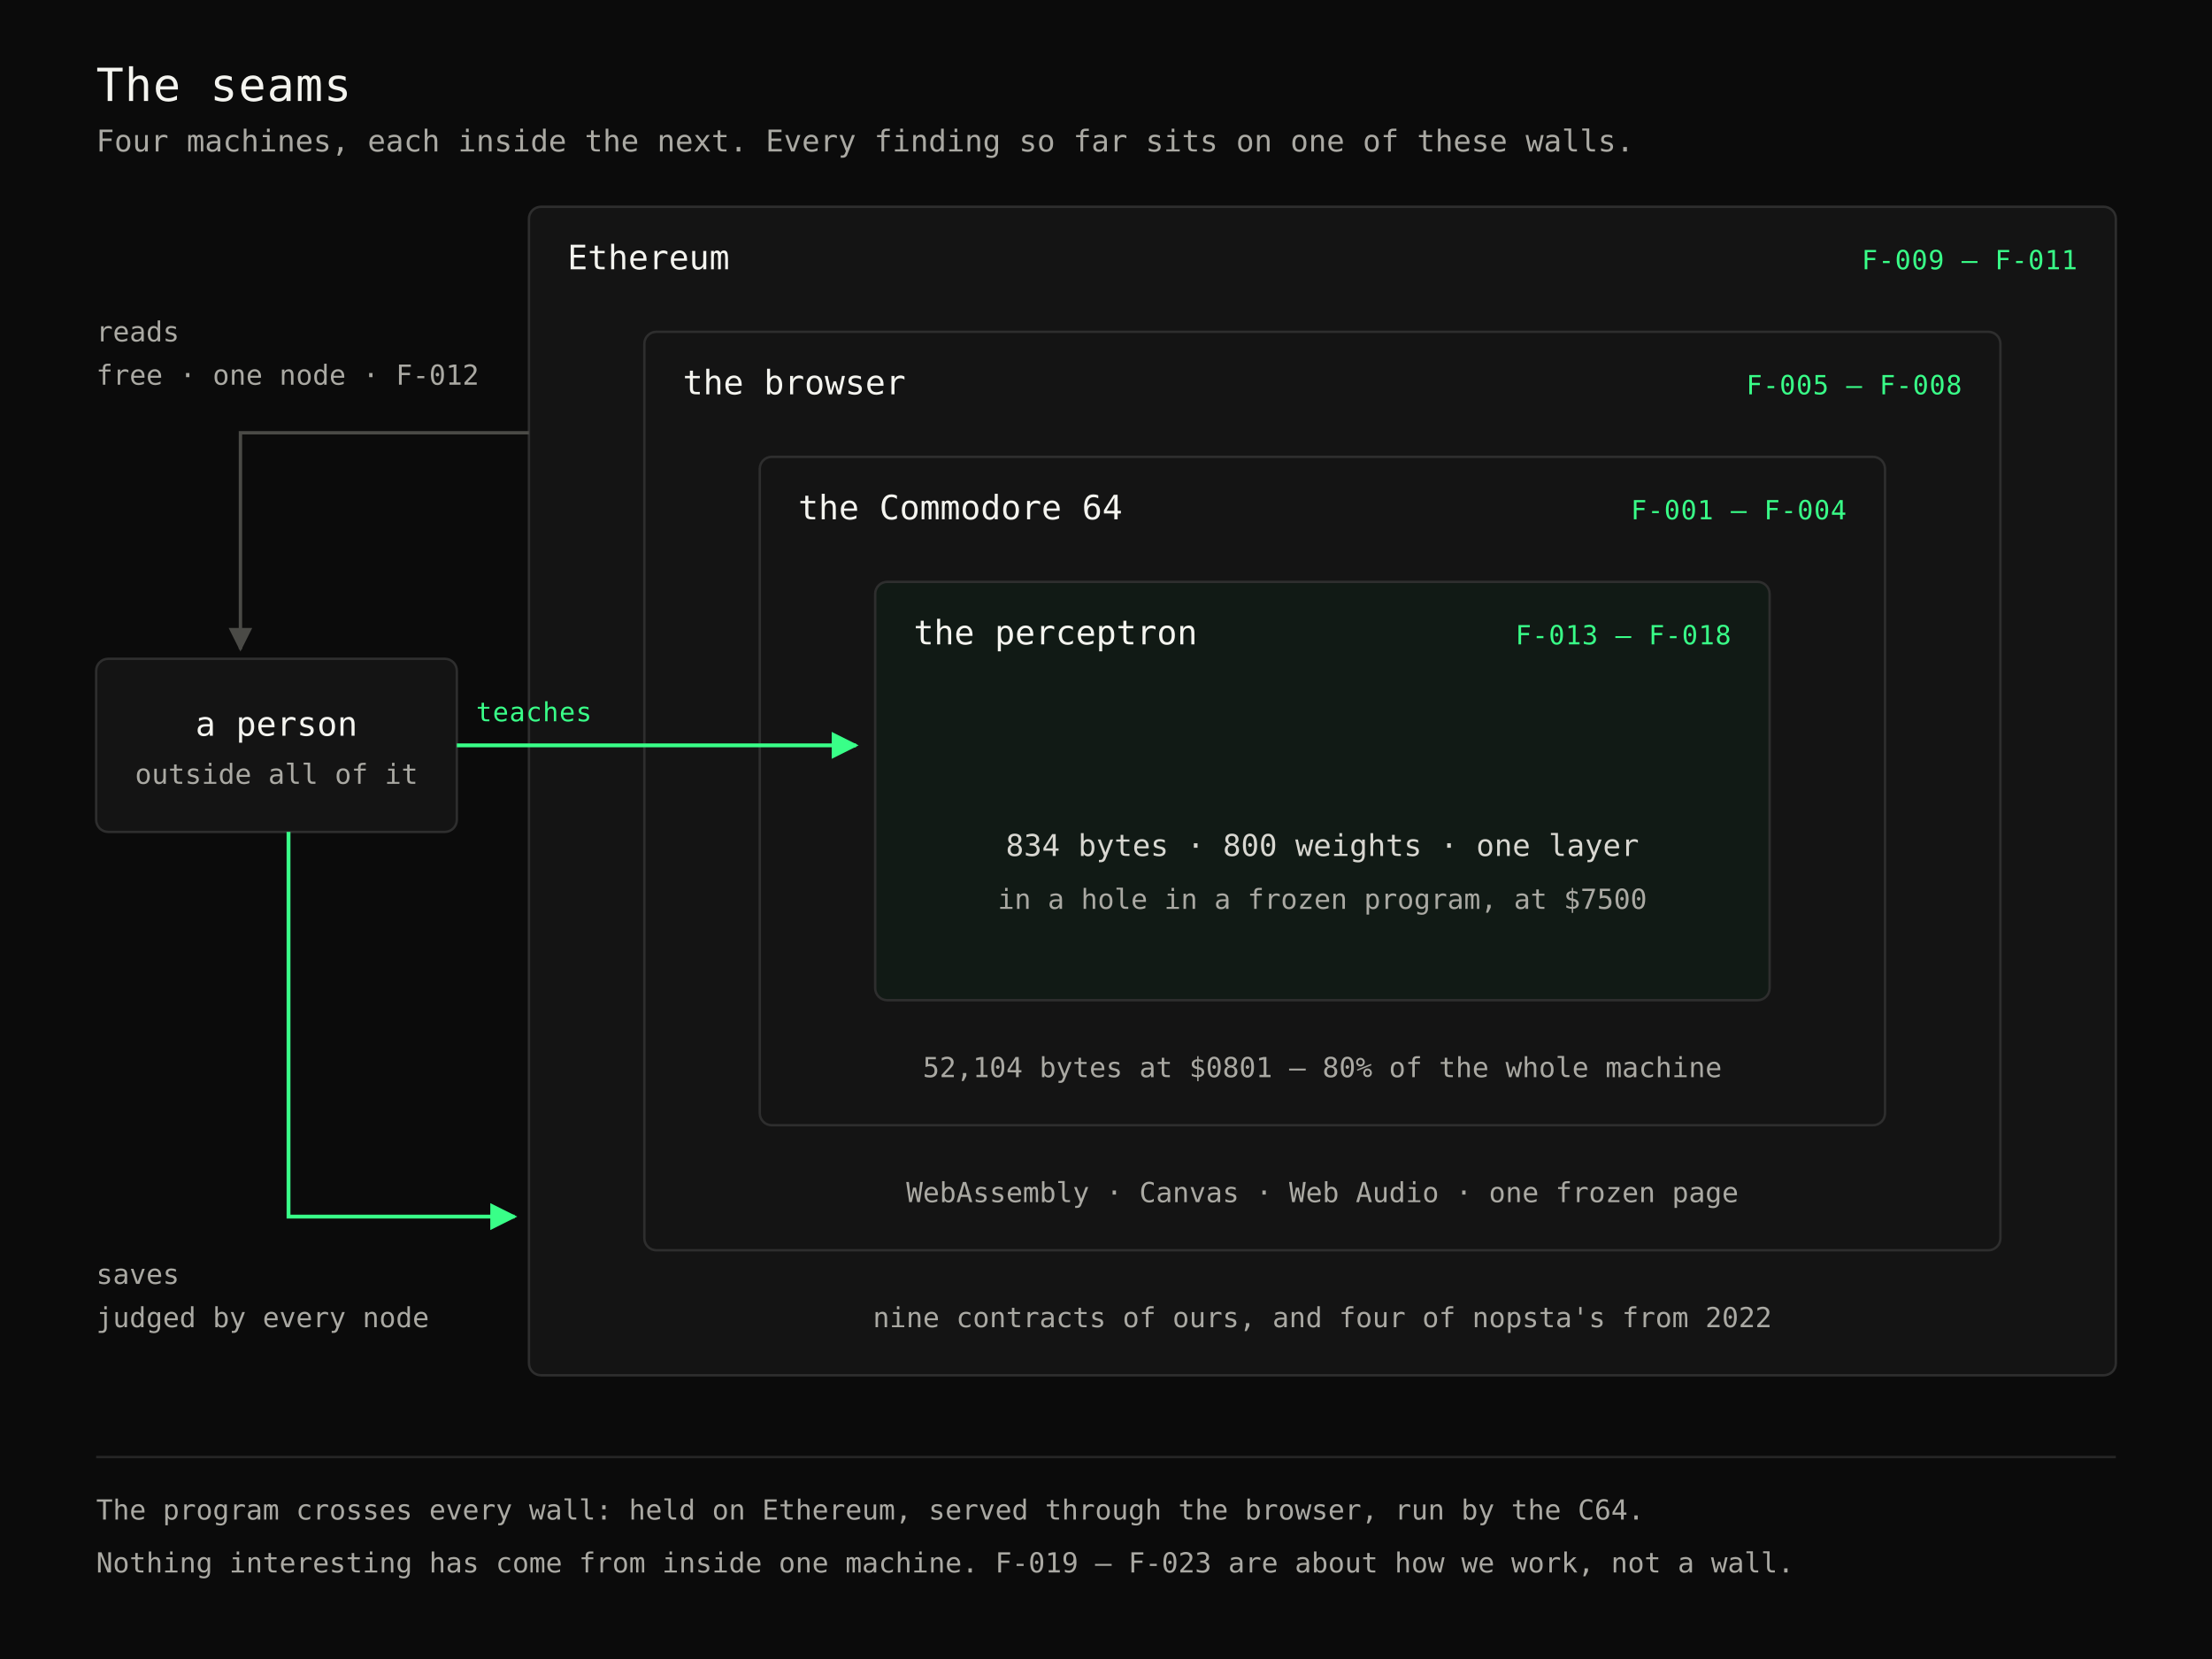
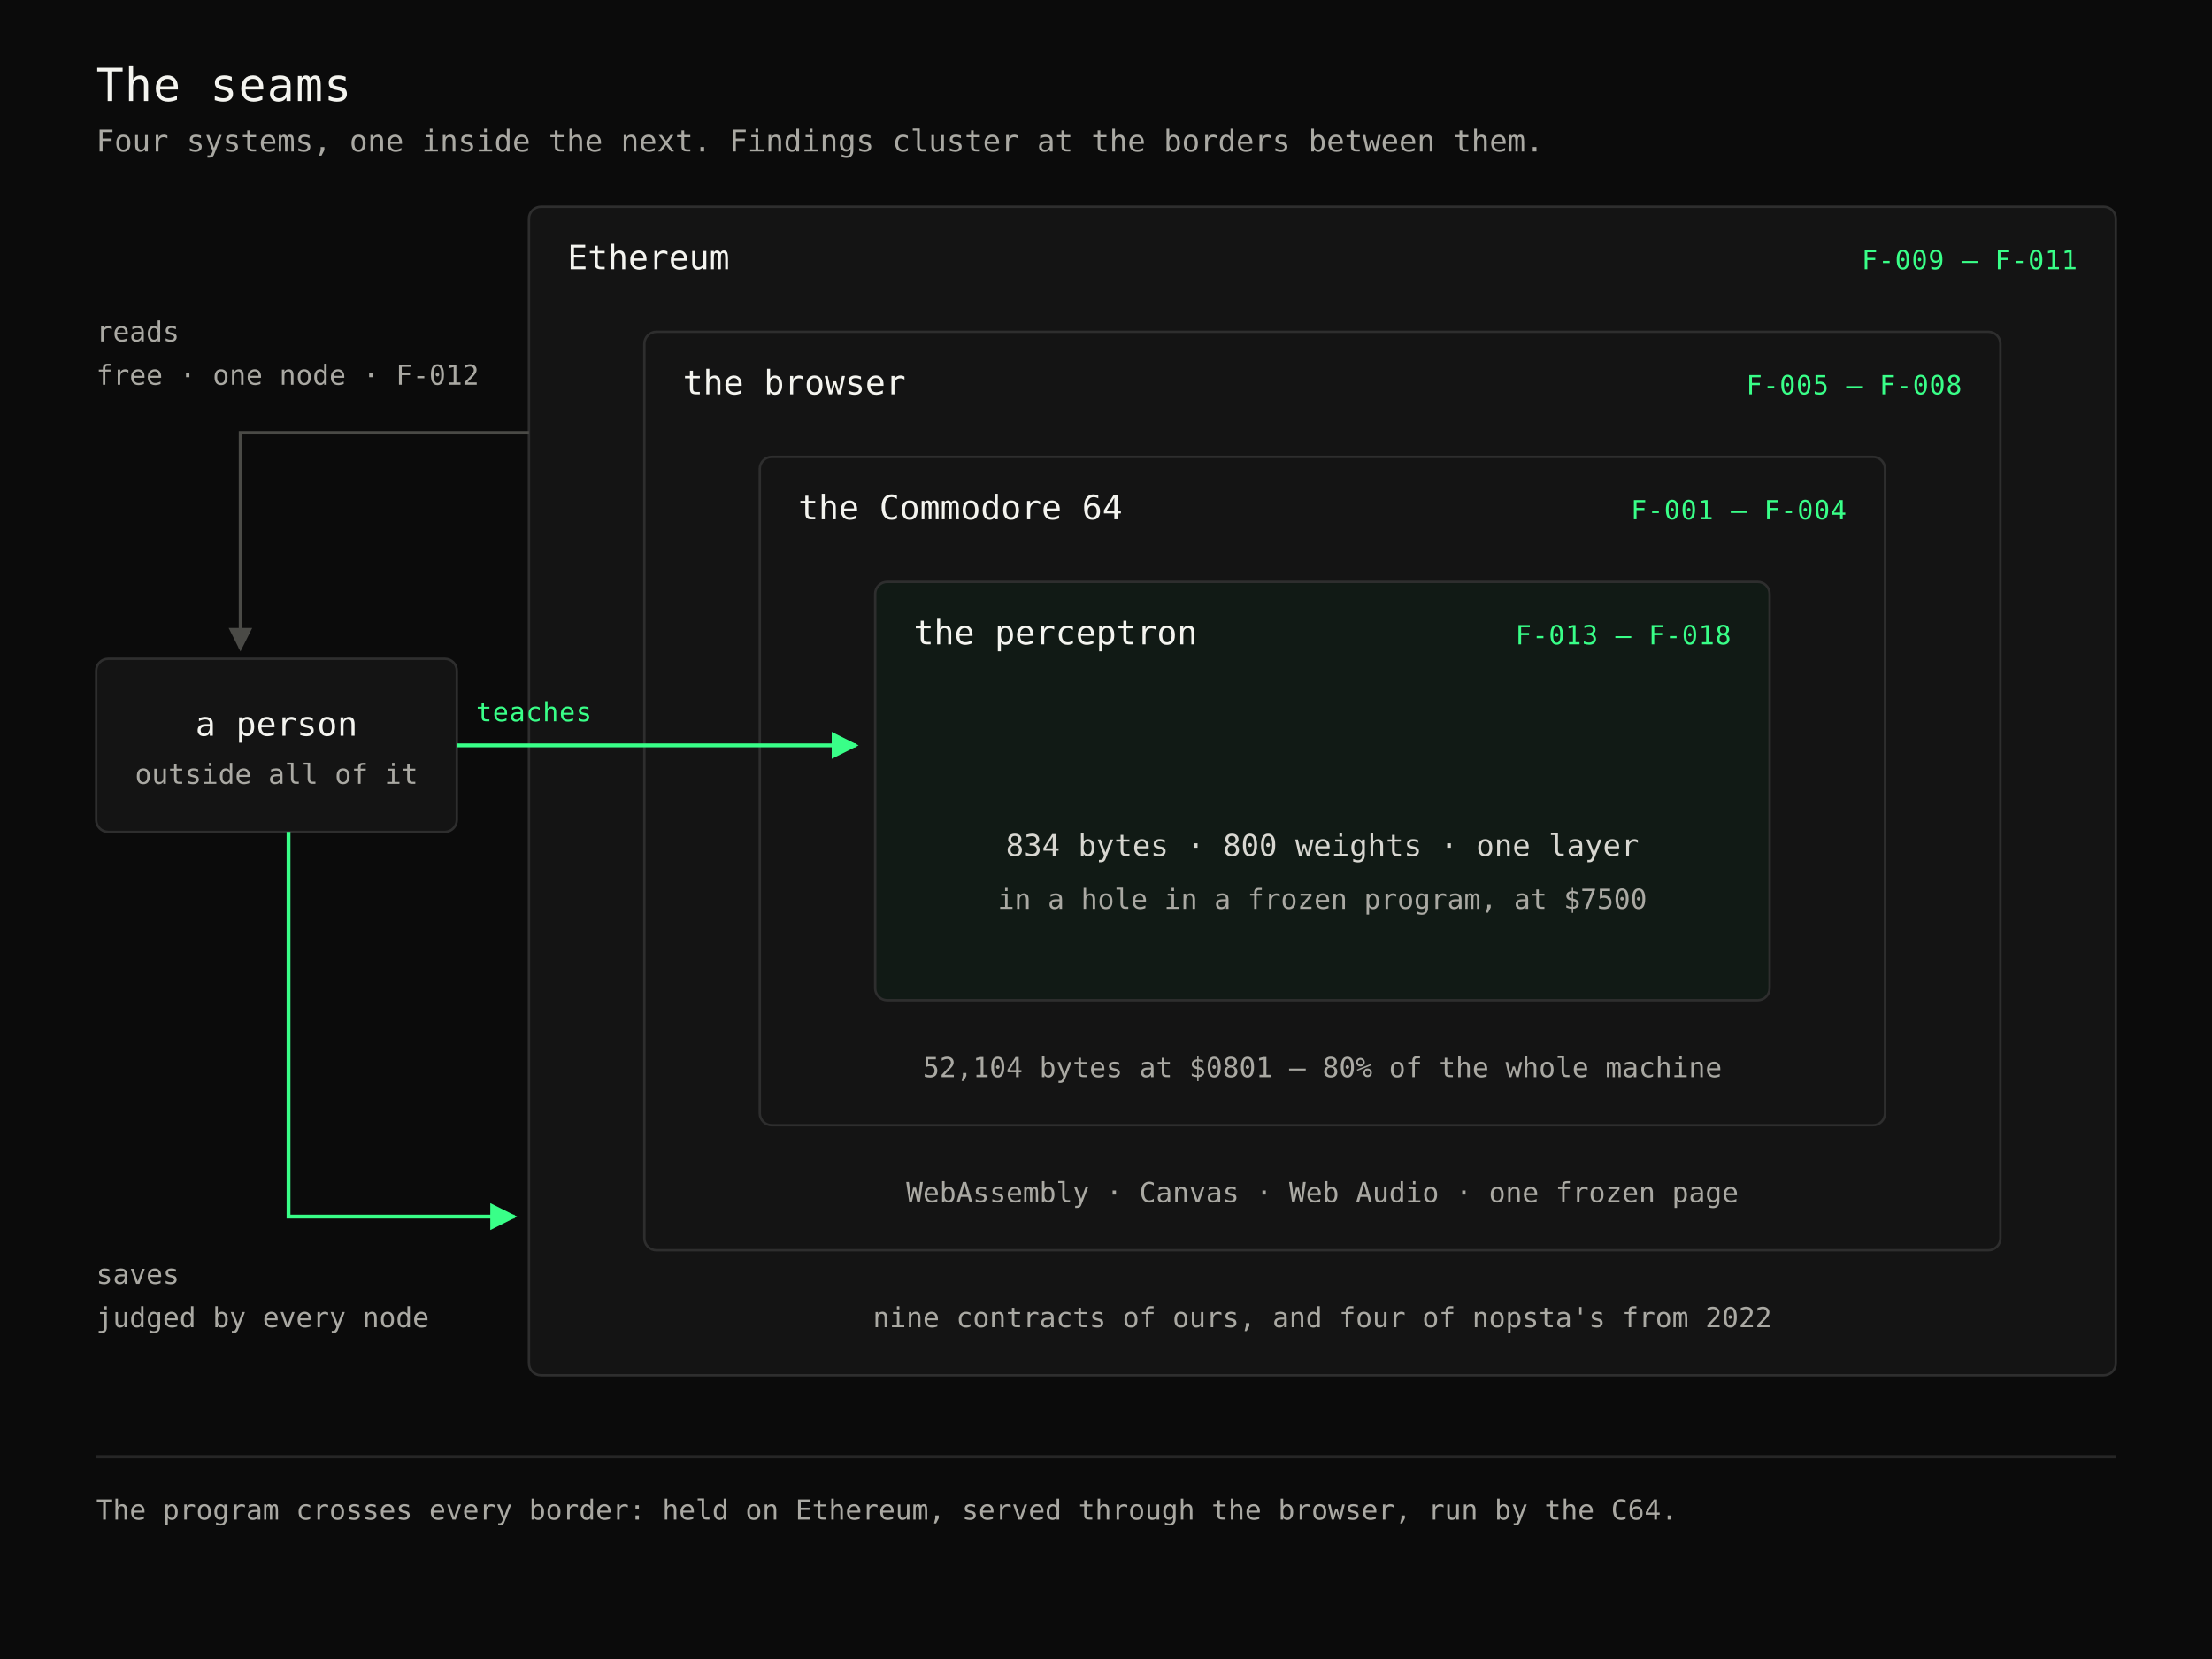
<svg xmlns="http://www.w3.org/2000/svg" viewBox="0 0 920 690" width="920" height="690" role="img" aria-label="The seams: four nested machines, each boundary a place where findings live">
  <style>
  .t{font-family:ui-monospace,SFMono-Regular,Menlo,monospace;fill:#f4f4ef}
  .title{font-size:19px;letter-spacing:.4px}
  .sub{font-size:12.5px;fill:#aaa9a3}
  .name{font-size:14px}
  .body{font-size:12.5px;fill:#d8d7d1}
  .dim{font-size:11.5px;fill:#aaa9a3}
  .chip{font-size:11px;fill:#39ff88;letter-spacing:.3px}
  .box{fill:#141414;stroke:#2e2e2e;stroke-width:1}
  .boxa{fill:#111a15;stroke:#2e2e2e;stroke-width:1}
  .ln{stroke:#4a4a46;stroke-width:1.4;fill:none}
  .lna{stroke:#39ff88;stroke-width:1.6;fill:none}

  /* An ambient glow travelling INWARD: Ethereum, the browser, the machine,
     the mind. That is the boot order, and it is what happens every time
     anyone opens the token - so it is the thing that should repeat.
     Absolute timings, held constant if the cycle length is retuned:
     0.46s to swell, 1.63s back to nothing, 0.7s between rings. The last
     ring finishes at 3.73s, so a 6s cycle rests for 2.3s. */
  .halo{fill:none;stroke:#39ff88;stroke-width:2.5;opacity:0;pointer-events:none;
        animation:haloSwell 6s ease-in-out infinite}
  #halo-eth{animation-delay:0s}
  #halo-br{animation-delay:.7s}
  #halo-c64{animation-delay:1.4s}
  /* The innermost ring rises with the others and at the same brightness;
     only its fall is longer - 2.25s against 1.17s - so the light leaves
     it last. It still reaches nothing, and its border still returns to
     grey like every other wall. */
  #halo-pc{animation-delay:2.1s;animation-name:haloLong}
  @keyframes haloSwell{
    0%{opacity:0} 7.5%{opacity:.55} 27%{opacity:0} 100%{opacity:0}
  }
  @keyframes haloLong{
    0%{opacity:0} 7.5%{opacity:.55} 45%{opacity:0} 100%{opacity:0}
  }
  @media (prefers-reduced-motion:reduce){ .halo{animation:none;opacity:0} }
</style>
  <defs>
    <marker id="a" viewBox="0 0 10 10" refX="9" refY="5" markerWidth="7" markerHeight="7" orient="auto-start-reverse">
      <path d="M0,0 L10,5 L0,10 z" fill="#4a4a46" />
    </marker>
    <marker id="ag" viewBox="0 0 10 10" refX="9" refY="5" markerWidth="7" markerHeight="7" orient="auto-start-reverse">
      <path d="M0,0 L10,5 L0,10 z" fill="#39ff88" />
    </marker>
  </defs>
  <rect x="0" y="0" width="920" height="690" fill="#0b0b0b" />
  <text class="t title" x="40" y="42">The seams</text>
-   <text class="t sub" x="40" y="63">Four machines, each inside the next. Every finding so far sits on one of these walls.</text>
+   <text class="t sub" x="40" y="63">Four systems, one inside the next. Findings cluster at the borders between them.</text>
  <rect class="box" x="220" y="86" width="660" height="486" rx="5" />
  <rect class="box" x="268" y="138" width="564" height="382" rx="5" />
  <rect class="box" x="316" y="190" width="468" height="278" rx="5" />
  <rect class="boxa" x="364" y="242" width="372" height="174" rx="5" />
  <rect class="halo" id="halo-eth" x="220" y="86" width="660" height="486" rx="5" />
  <rect class="halo" id="halo-br" x="268" y="138" width="564" height="382" rx="5" />
  <rect class="halo" id="halo-c64" x="316" y="190" width="468" height="278" rx="5" />
  <rect class="halo" id="halo-pc" x="364" y="242" width="372" height="174" rx="5" />
  <text class="t name" x="236" y="112">Ethereum</text>
  <text class="t chip" x="864" y="112" text-anchor="end">F-009 – F-011</text>
  <text class="t dim" x="550" y="552" text-anchor="middle">nine contracts of ours, and four of nopsta's from 2022</text>
  <text class="t name" x="284" y="164">the browser</text>
  <text class="t chip" x="816" y="164" text-anchor="end">F-005 – F-008</text>
  <text class="t dim" x="550" y="500" text-anchor="middle">WebAssembly · Canvas · Web Audio · one frozen page</text>
  <text class="t name" x="332" y="216">the Commodore 64</text>
  <text class="t chip" x="768" y="216" text-anchor="end">F-001 – F-004</text>
  <text class="t dim" x="550" y="448" text-anchor="middle">52,104 bytes at $0801 — 80% of the whole machine</text>
  <text class="t name" x="380" y="268" fill="#39ff88">the perceptron</text>
  <text class="t chip" x="720" y="268" text-anchor="end">F-013 – F-018</text>
  <text class="t body" x="550" y="356" text-anchor="middle">834 bytes · 800 weights · one layer</text>
  <text class="t dim" x="550" y="378" text-anchor="middle">in a hole in a frozen program, at $7500</text>
  <rect class="box" x="40" y="274" width="150" height="72" rx="5" />
  <text class="t name" x="115" y="306" text-anchor="middle">a person</text>
  <text class="t dim" x="115" y="326" text-anchor="middle">outside all of it</text>
  <path class="lna" d="M190,310 L356,310" marker-end="url(#ag)" />
  <text class="t chip free" x="198" y="300">teaches</text>
  <path class="ln" d="M220,180 L100,180 L100,270" marker-end="url(#a)" />
  <text class="t dim" x="40" y="142">reads</text>
  <text class="t dim" x="40" y="160">free · one node · F-012</text>
  <path class="lna" d="M120,346 L120,506 L214,506" marker-end="url(#ag)" />
  <text class="t dim" x="40" y="534">saves</text>
  <text class="t dim" x="40" y="552">judged by every node</text>
  <line x1="40" y1="606" x2="880" y2="606" stroke="#262626" stroke-width="1" />
-   <text class="t dim" x="40" y="632">The program crosses every wall: held on Ethereum, served through the browser, run by the C64.</text>
-   <text class="t dim" x="40" y="654">Nothing interesting has come from inside one machine.  F-019 – F-023 are about how we work, not a wall.</text>
+   <text class="t dim" x="40" y="632">The program crosses every border: held on Ethereum, served through the browser, run by the C64.</text>
</svg>
